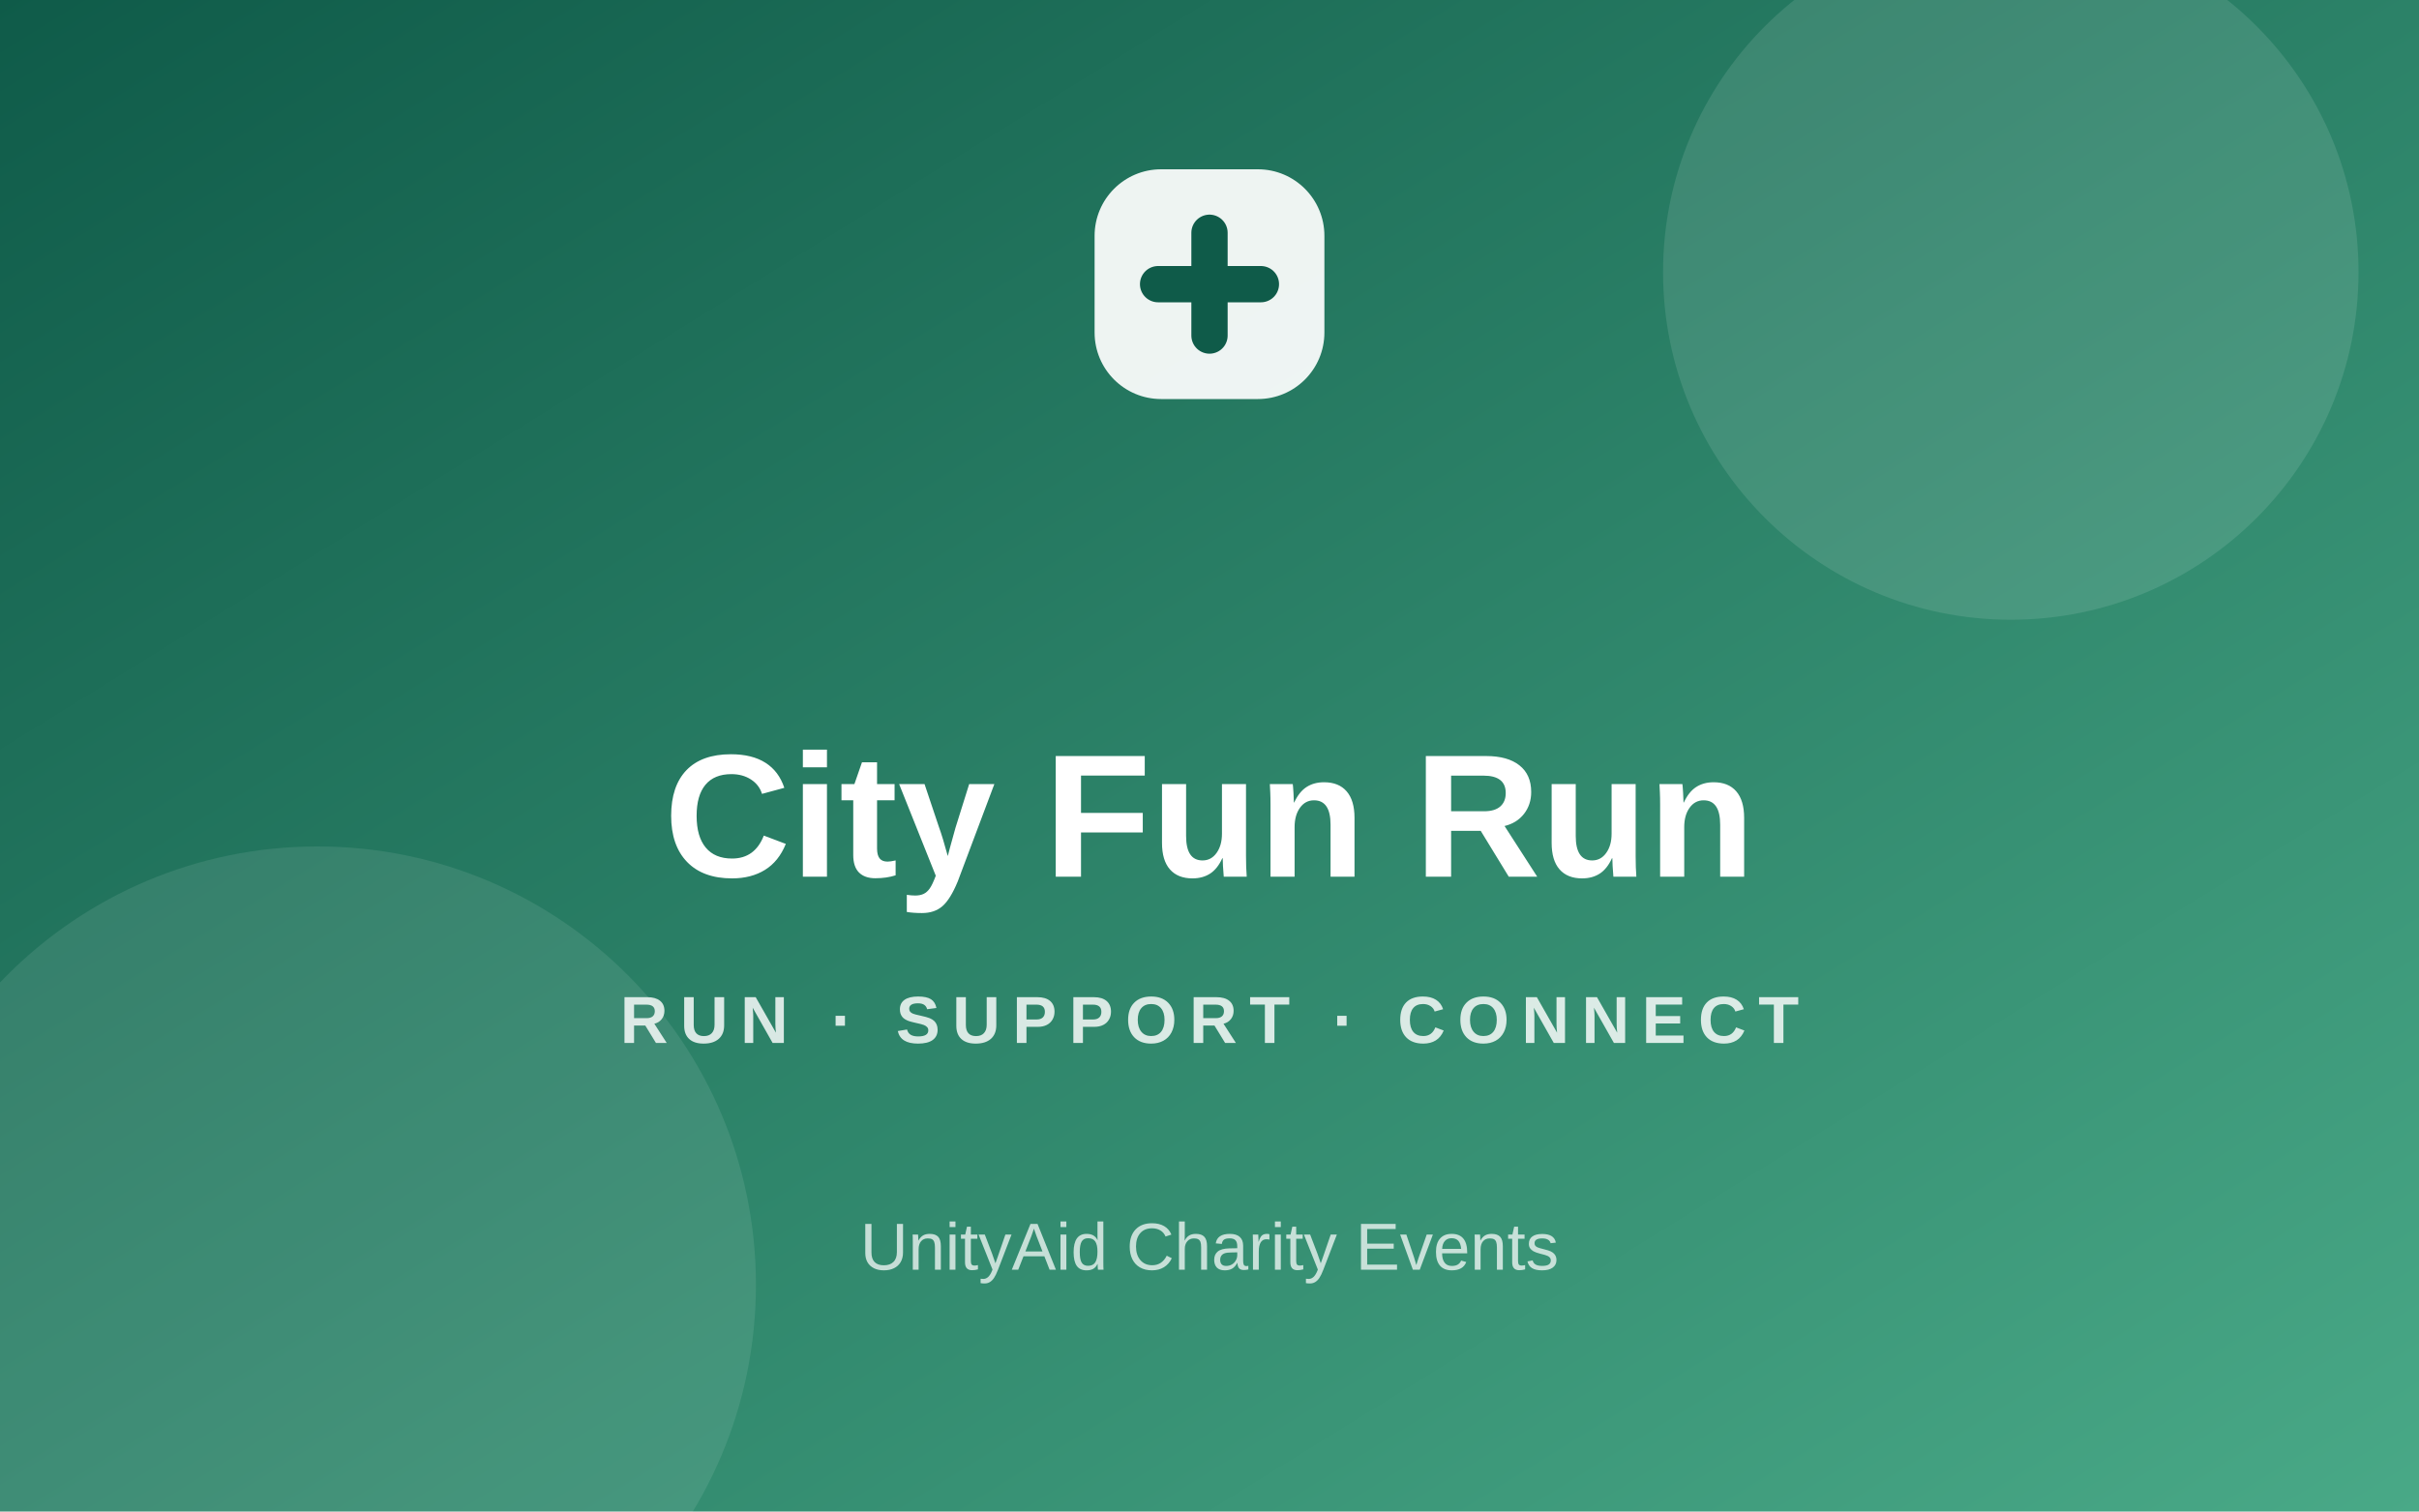
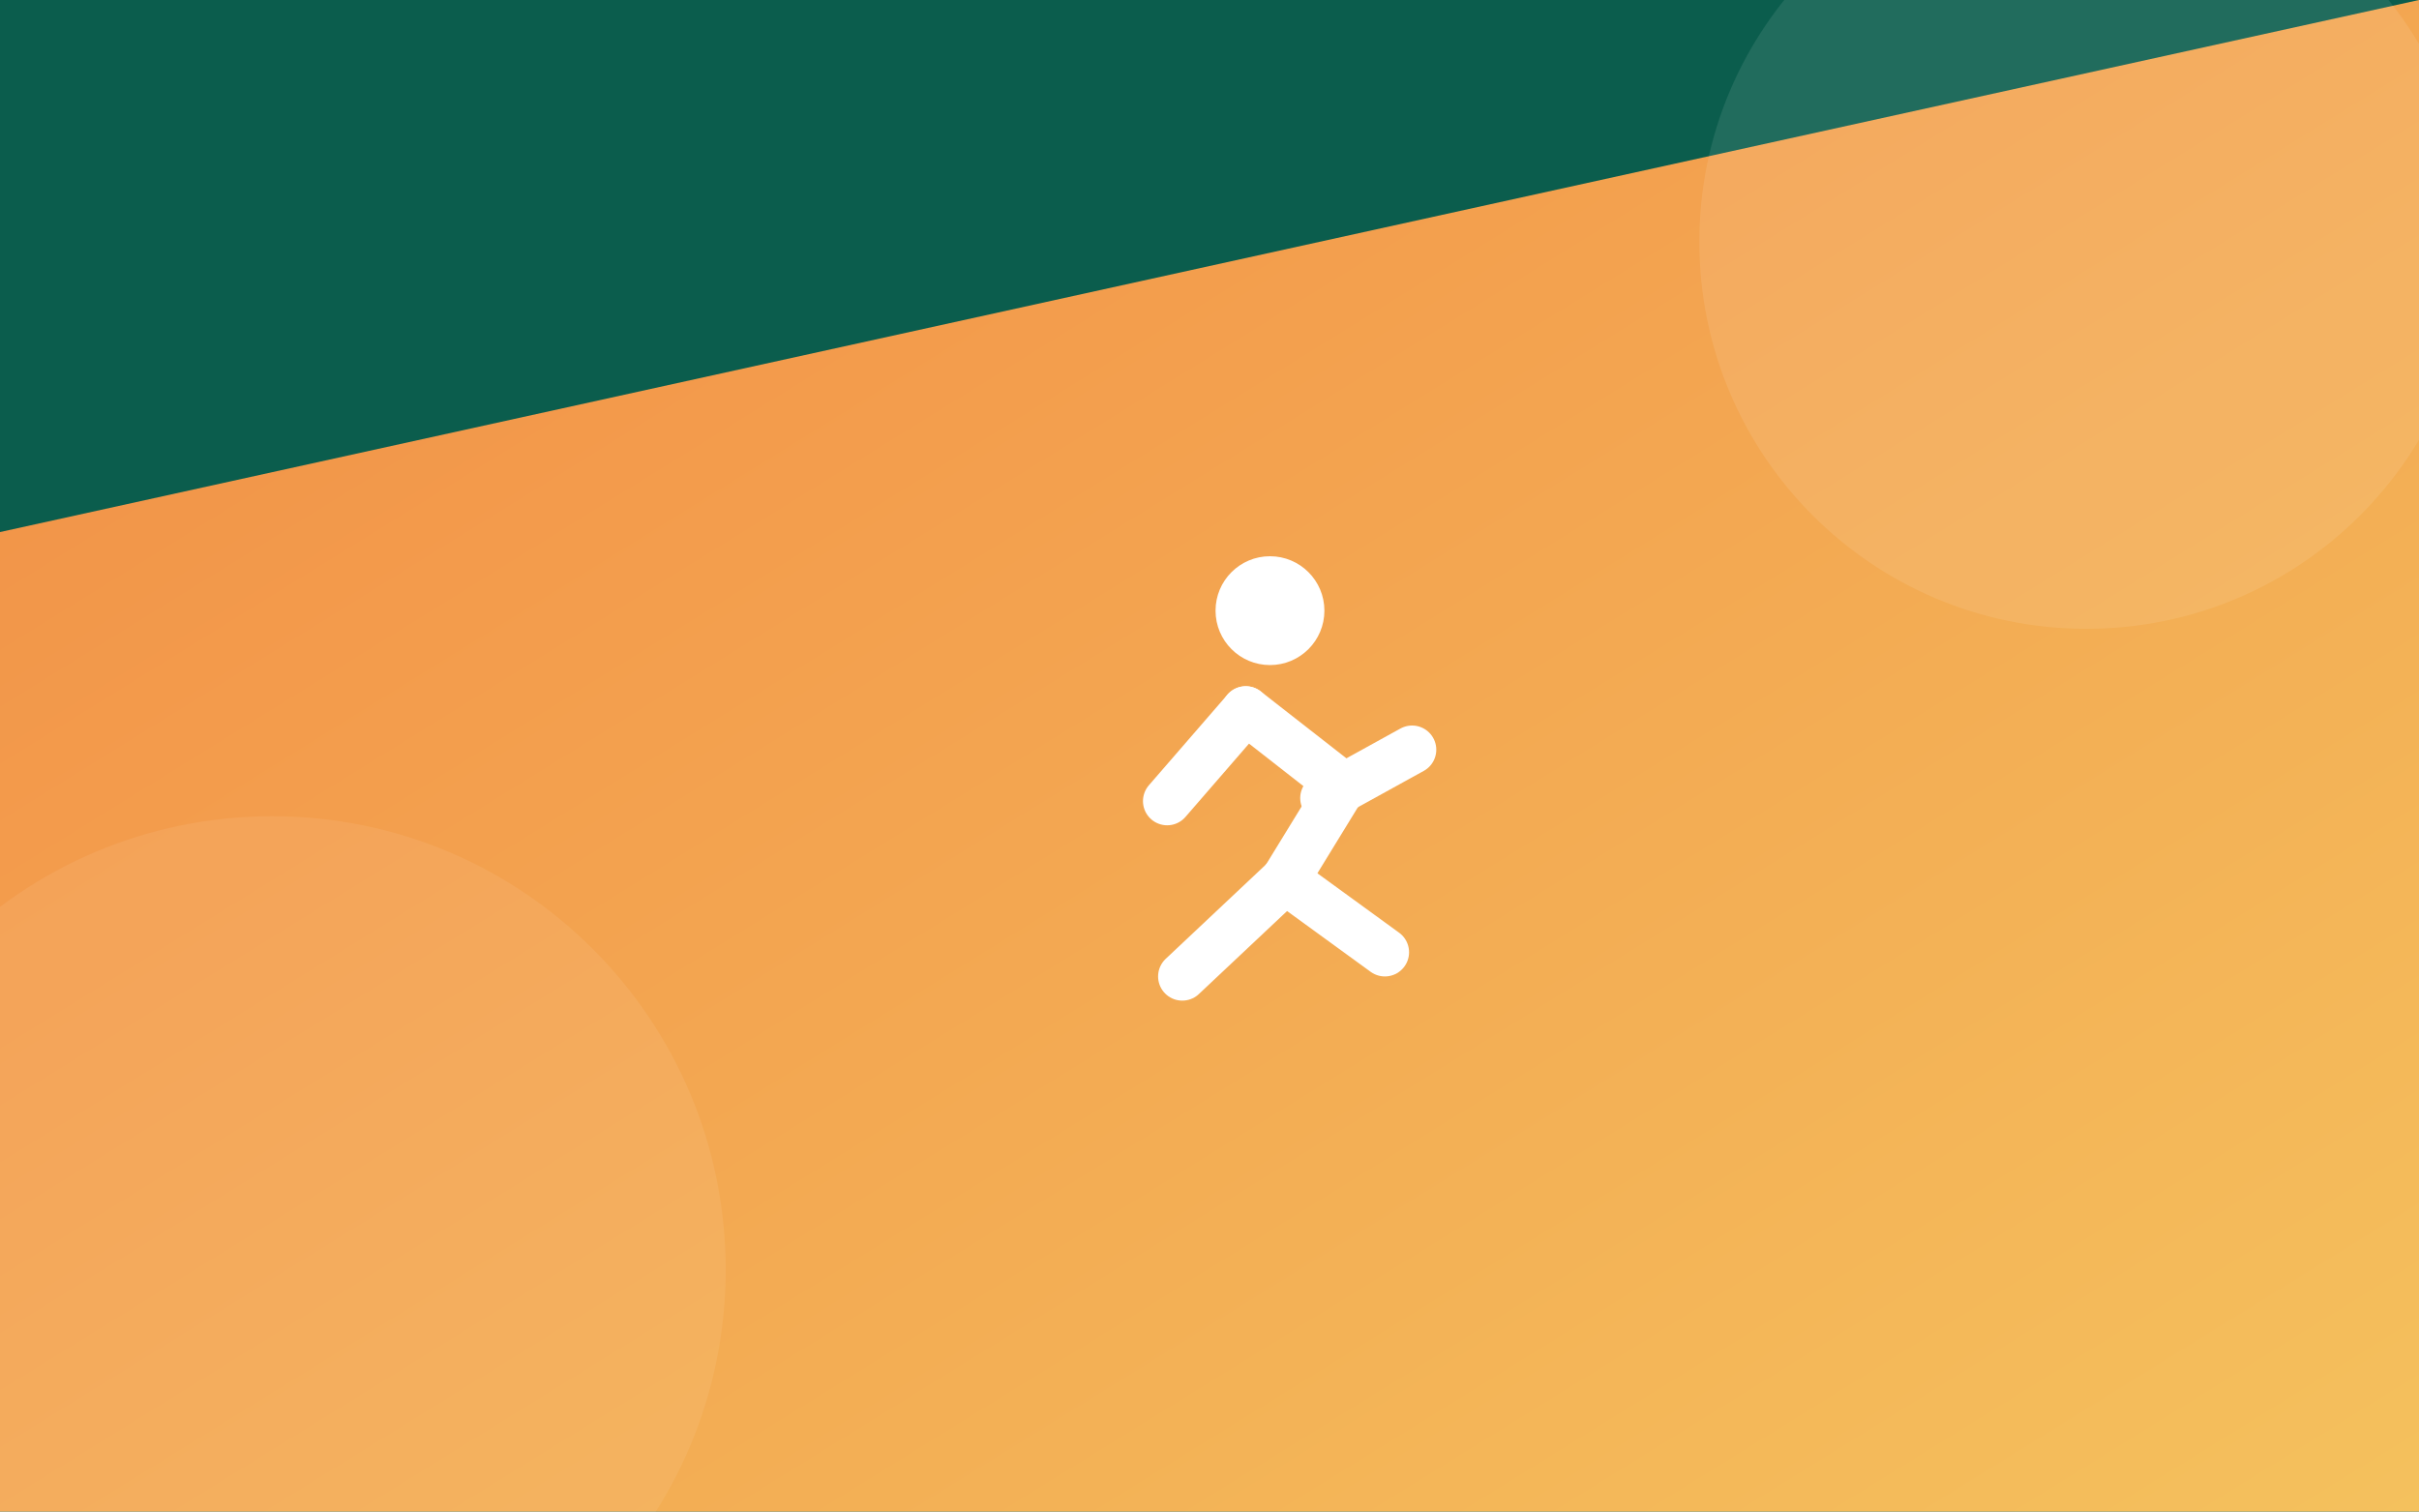
<svg xmlns="http://www.w3.org/2000/svg" width="800" height="500" viewBox="0 0 800 500">
  <defs>
-     <linearGradient id="bg" x1="0" y1="0" x2="1" y2="1">
-       <stop offset="0%" stop-color="#0f5b49" />
-       <stop offset="100%" stop-color="#49a987" />
+     <linearGradient id="accent" x1="0" y1="0" x2="1" y2="1">
+       <stop offset="0%" stop-color="#F28C45" />
+       <stop offset="100%" stop-color="#F4C15D" />
    </linearGradient>
  </defs>
-   <rect width="800" height="500" fill="url(#bg)" />
-   <circle cx="665" cy="90" r="115" fill="#ffffff" opacity="0.11" />
-   <circle cx="105" cy="425" r="145" fill="#ffffff" opacity="0.09" />
-   <rect x="362" y="56" width="76" height="76" rx="22" fill="#ffffff" opacity="0.92" />
-   <path d="M400 77v34M383 94h34" stroke="#0f5b49" stroke-width="12" stroke-linecap="round" />
-   <text x="400" y="290" text-anchor="middle" fill="#ffffff" font-family="Segoe UI, Arial, sans-serif" font-size="58" font-weight="700">City Fun Run</text>
-   <text x="400" y="345" text-anchor="middle" fill="#ffffff" opacity="0.82" font-family="Segoe UI, Arial, sans-serif" font-size="22" font-weight="600" letter-spacing="4">RUN · SUPPORT · CONNECT</text>
-   <text x="400" y="420" text-anchor="middle" fill="#ffffff" opacity="0.72" font-family="Segoe UI, Arial, sans-serif" font-size="22">UnityAid Charity Events</text>
+   <rect width="800" height="500" fill="#0B5D4D" />
+   <path d="M0 500 L0 176 L800 0 L800 500 Z" fill="url(#accent)" />
+   <circle cx="690" cy="80" r="128" fill="#ffffff" opacity="0.09" />
+   <circle cx="90" cy="420" r="150" fill="#ffffff" opacity="0.07" />
+   <g transform="translate(420 260)">
+     <g fill="none" stroke="#ffffff" stroke-width="16" stroke-linecap="round" stroke-linejoin="round">
+       <circle cx="0" cy="-58" r="18" fill="#ffffff" stroke="none" />
+       <path d="M-8 -25 L24 0 L5 31" />
+       <path d="M-8 -25 L-34 5" />
+       <path d="M5 31 L-29 63" />
+       <path d="M5 31 L38 55" />
+       <path d="M18 4 L47 -12" />
+     </g>
+   </g>
</svg>
